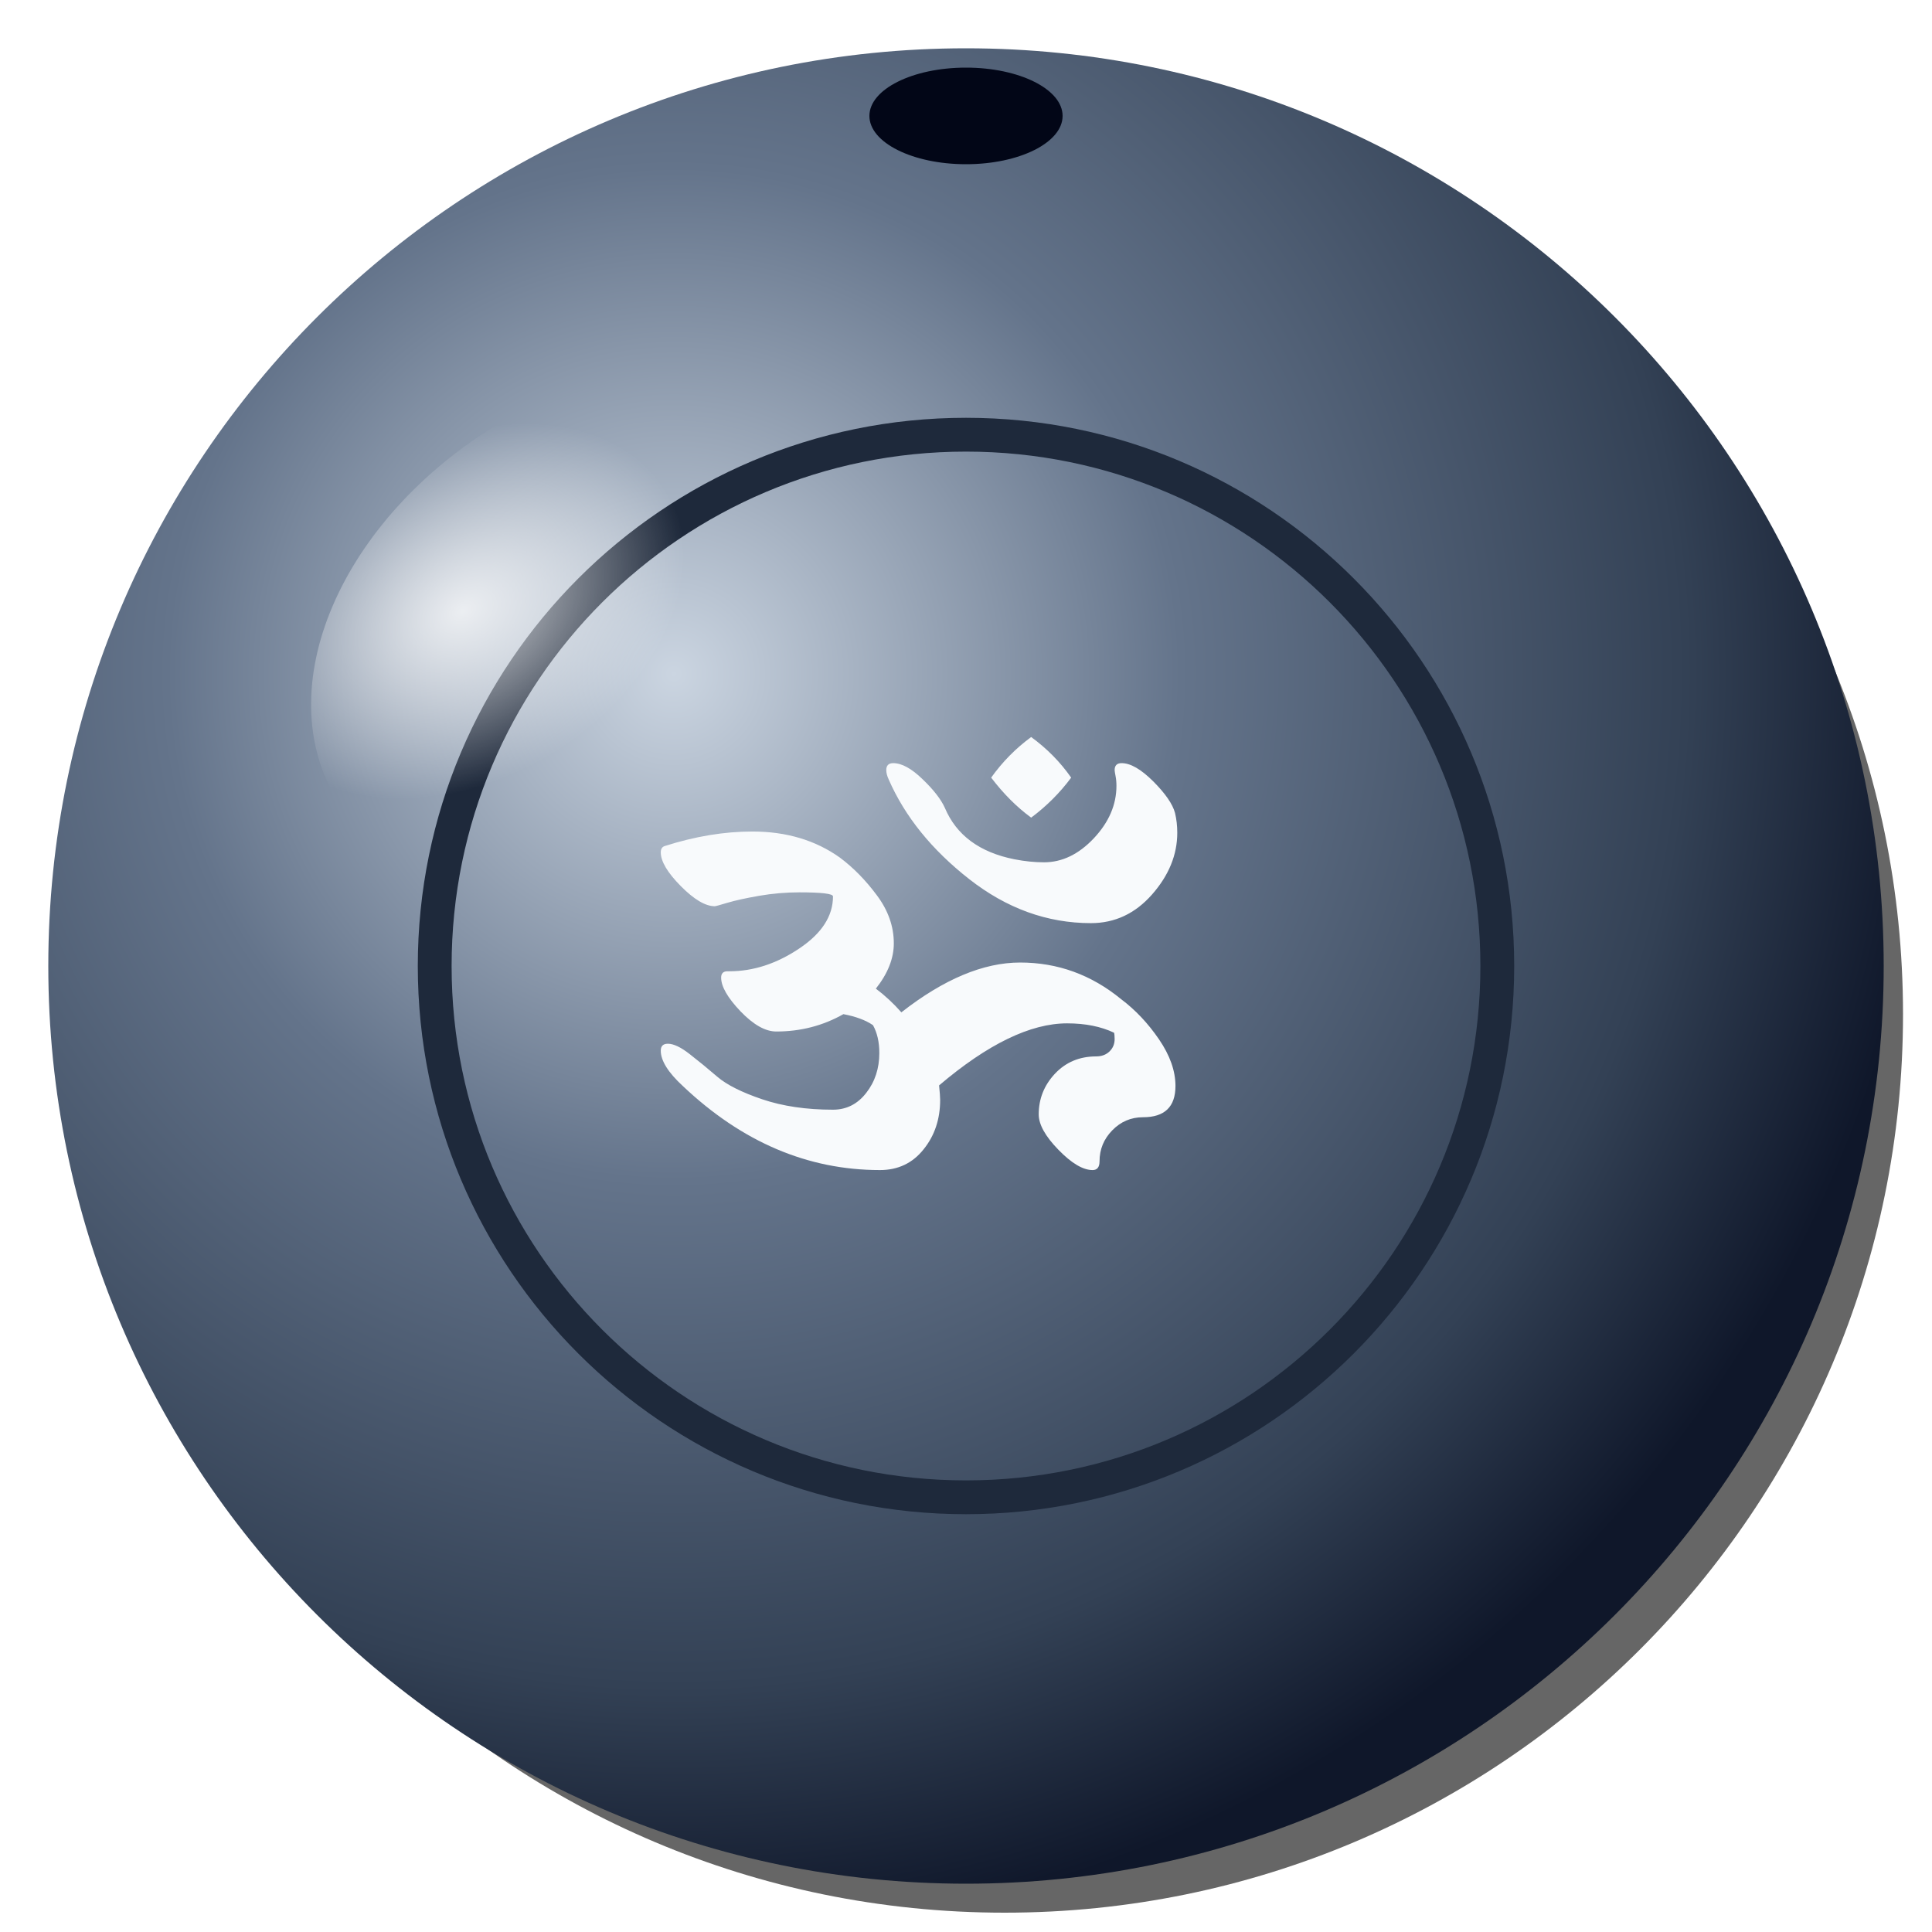
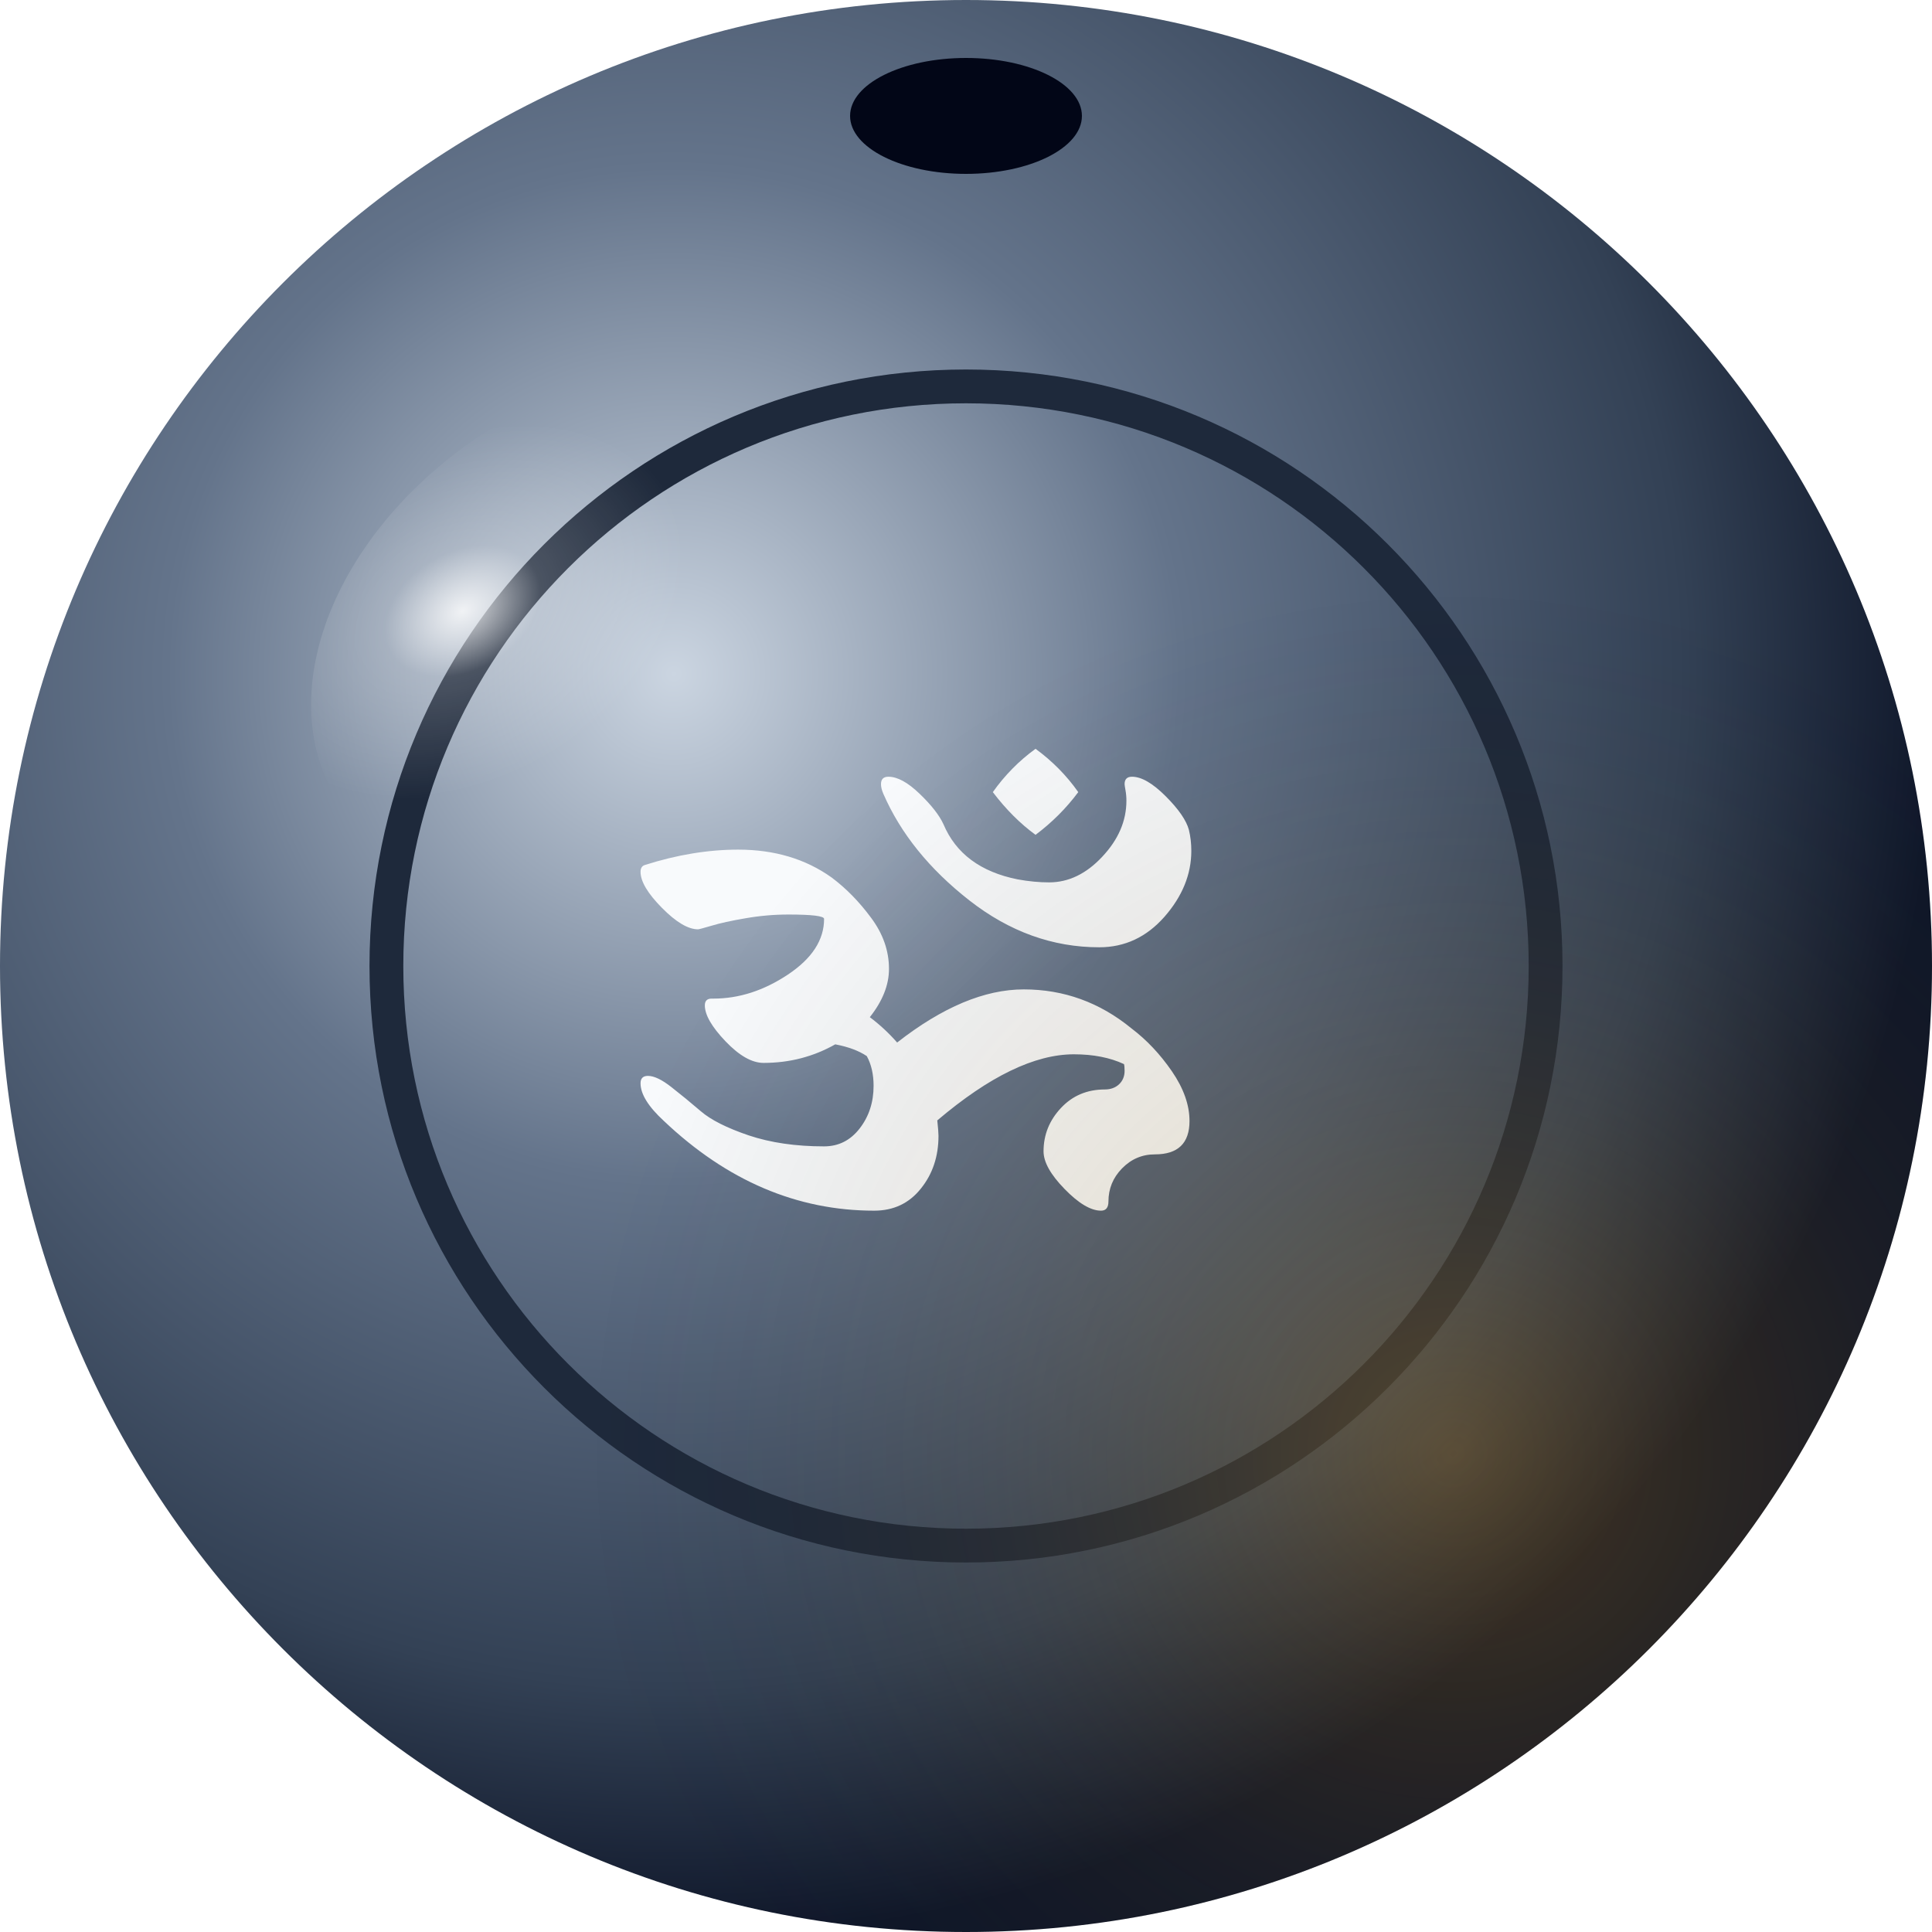
<svg xmlns="http://www.w3.org/2000/svg" viewBox="0 0 200 200" width="200" height="200">
  <defs>
-     <radialGradient id="omGrad" cx="35%" cy="35%" r="65%">
-       <stop offset="0%" stop-color="#cbd5e1" />
-       <stop offset="40%" stop-color="#64748b" />
-       <stop offset="80%" stop-color="#334155" />
-       <stop offset="100%" stop-color="#0f172a" />
-     </radialGradient>
    <radialGradient id="specularGlow" cx="30%" cy="30%" r="35%">
-       <stop offset="0%" stop-color="#ffffff" stop-opacity="0.8" />
+       <stop offset="0%" stop-color="#ffffff" stop-opacity="0.85" />
+       <stop offset="35%" stop-color="#ffffff" stop-opacity="0.2" />
      <stop offset="100%" stop-color="#ffffff" stop-opacity="0" />
    </radialGradient>
-     <clipPath id="circleClip">
-       <circle cx="100" cy="100" r="95" />
+     <radialGradient id="bounceGlow" cx="75%" cy="75%" r="45%">
+       <stop offset="0%" stop-color="#f59e0b" stop-opacity="0.25" />
+       <stop offset="100%" stop-color="#000000" stop-opacity="0" />
+     </radialGradient>
+     <clipPath id="beadClip">
+       <circle cx="100" cy="100" r="100" />
    </clipPath>
  </defs>
-   <circle cx="104" cy="105" r="93" fill="#000000" opacity="0.6" />
-   <g clip-path="url(#circleClip)">
+   <g clip-path="url(#beadClip)">
+     <defs>
+       <radialGradient id="omGrad" cx="35%" cy="35%" r="65%">
+         <stop offset="0%" stop-color="#cbd5e1" />
+         <stop offset="40%" stop-color="#64748b" />
+         <stop offset="80%" stop-color="#334155" />
+         <stop offset="100%" stop-color="#0f172a" />
+       </radialGradient>
+     </defs>
    <rect width="200" height="200" fill="url(#omGrad)" />
-     <circle cx="100" cy="100" r="55" fill="none" stroke="#1e293b" stroke-width="3.5" />
-     <text x="100" y="118" font-family="serif" font-size="60" font-weight="bold" text-anchor="middle" fill="#f8fafc">ॐ</text>
+     <circle cx="100" cy="100" r="60" fill="none" stroke="#1e293b" stroke-width="3.5" />
+     <text x="100" y="122" font-family="serif" font-size="64" font-weight="bold" text-anchor="middle" fill="#f8fafc">ॐ</text>
+     <rect width="200" height="200" fill="url(#bounceGlow)" />
    <ellipse cx="65" cy="65" rx="35" ry="25" transform="rotate(-30 65 65)" fill="url(#specularGlow)" />
  </g>
-   <ellipse cx="100" cy="12" rx="10" ry="5" fill="#020617" />
+   <ellipse cx="100" cy="12" rx="12" ry="6" fill="#020617" />
</svg>
